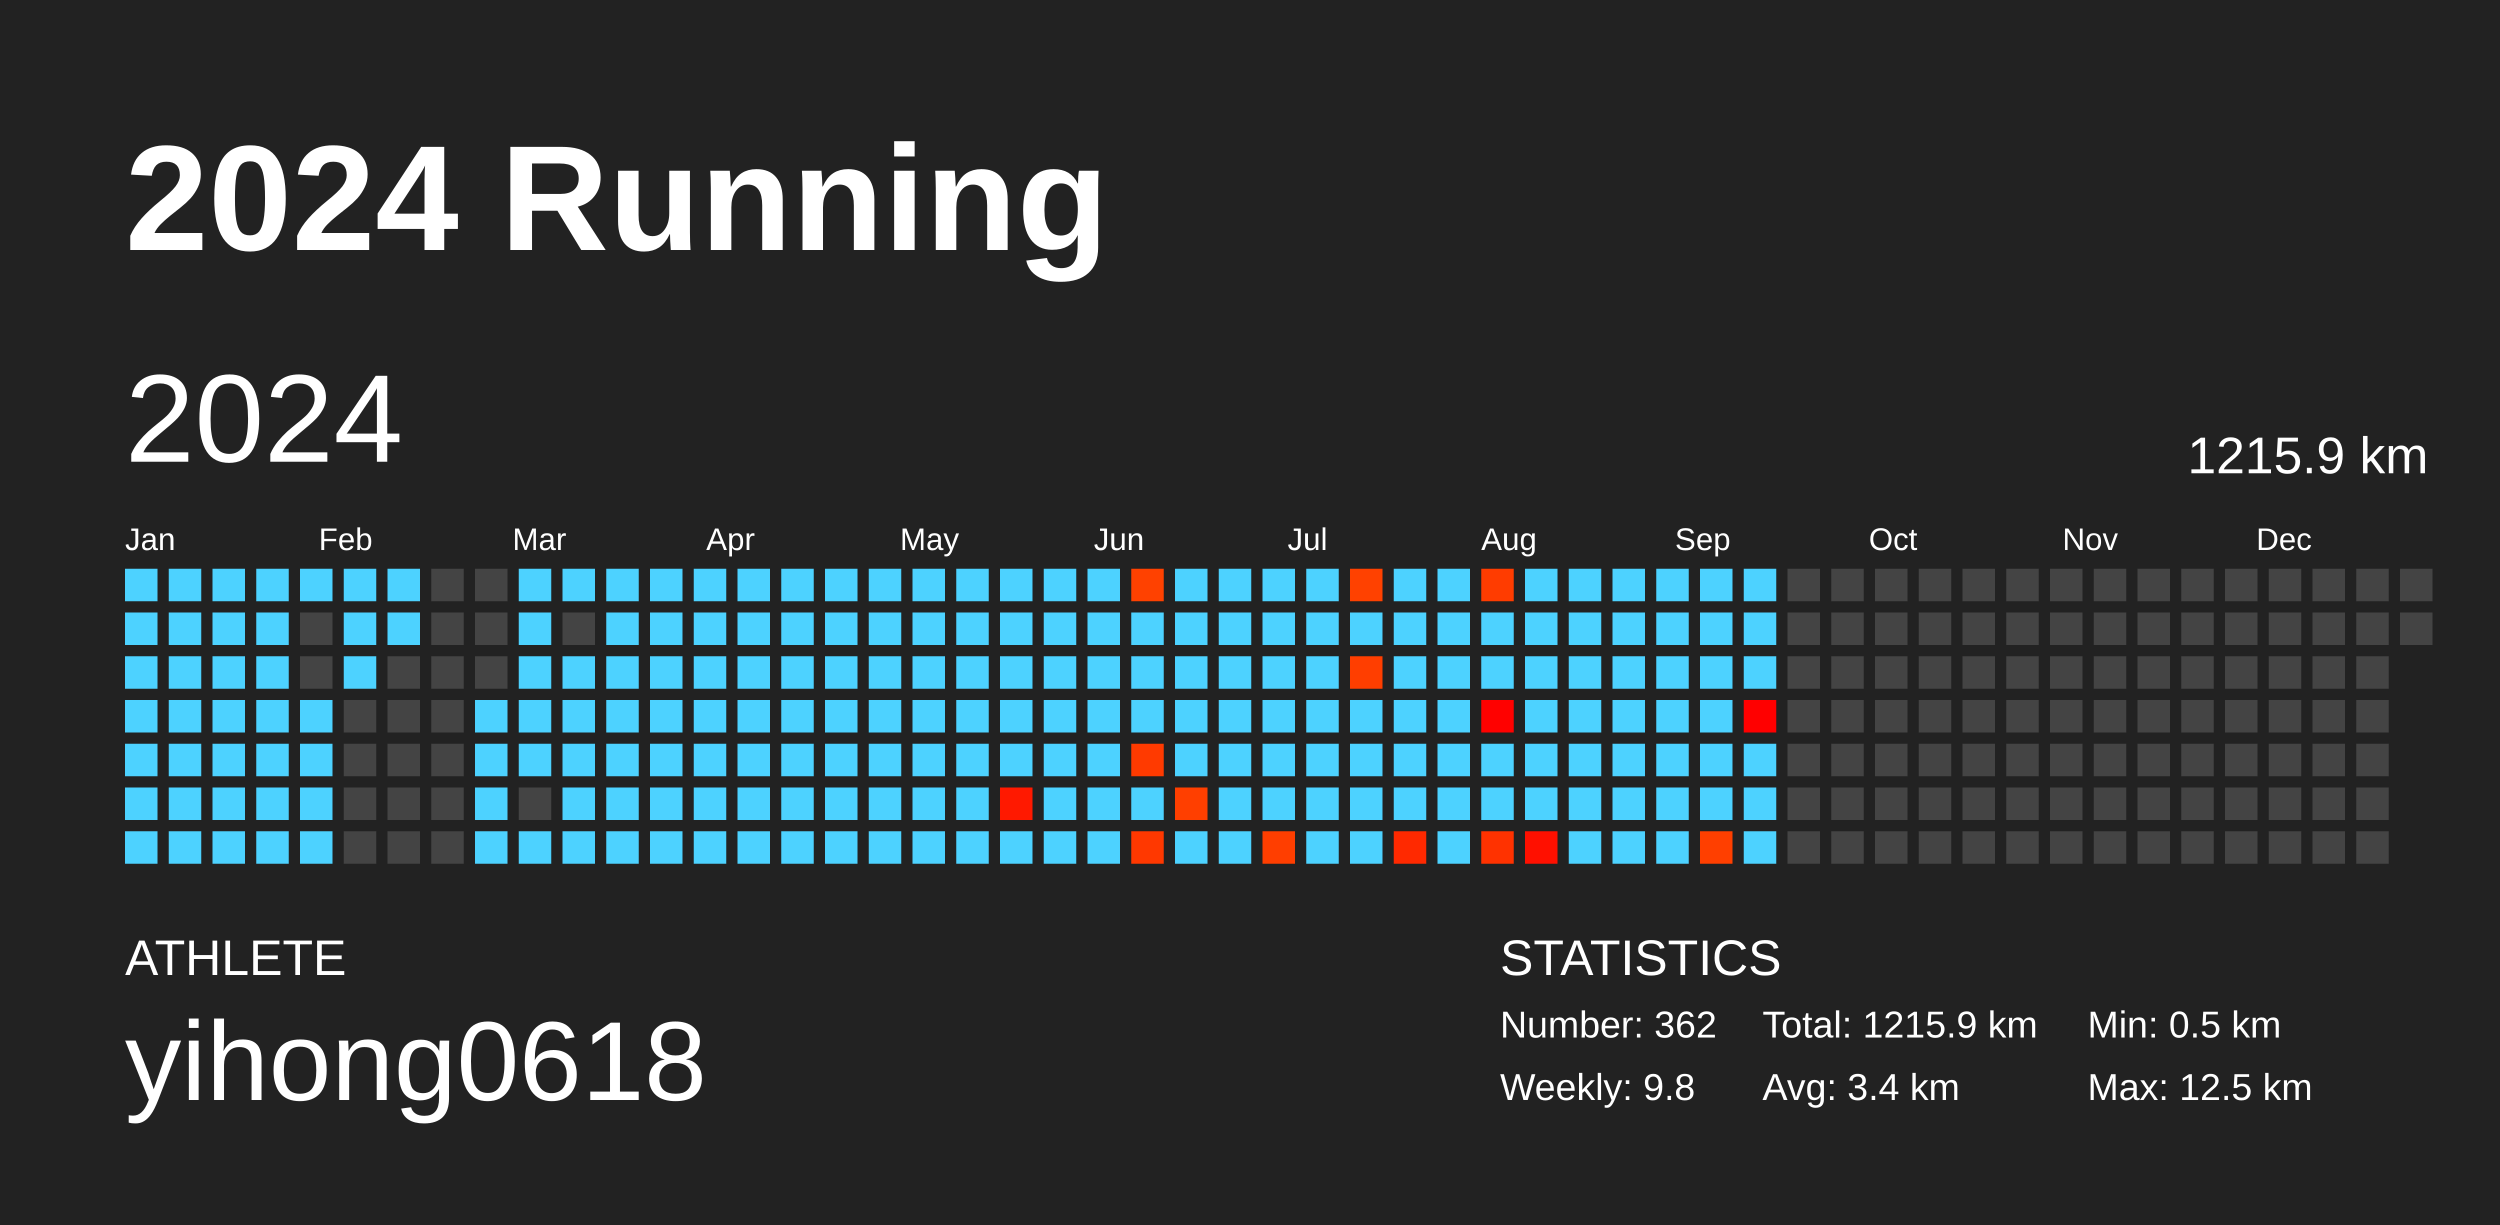
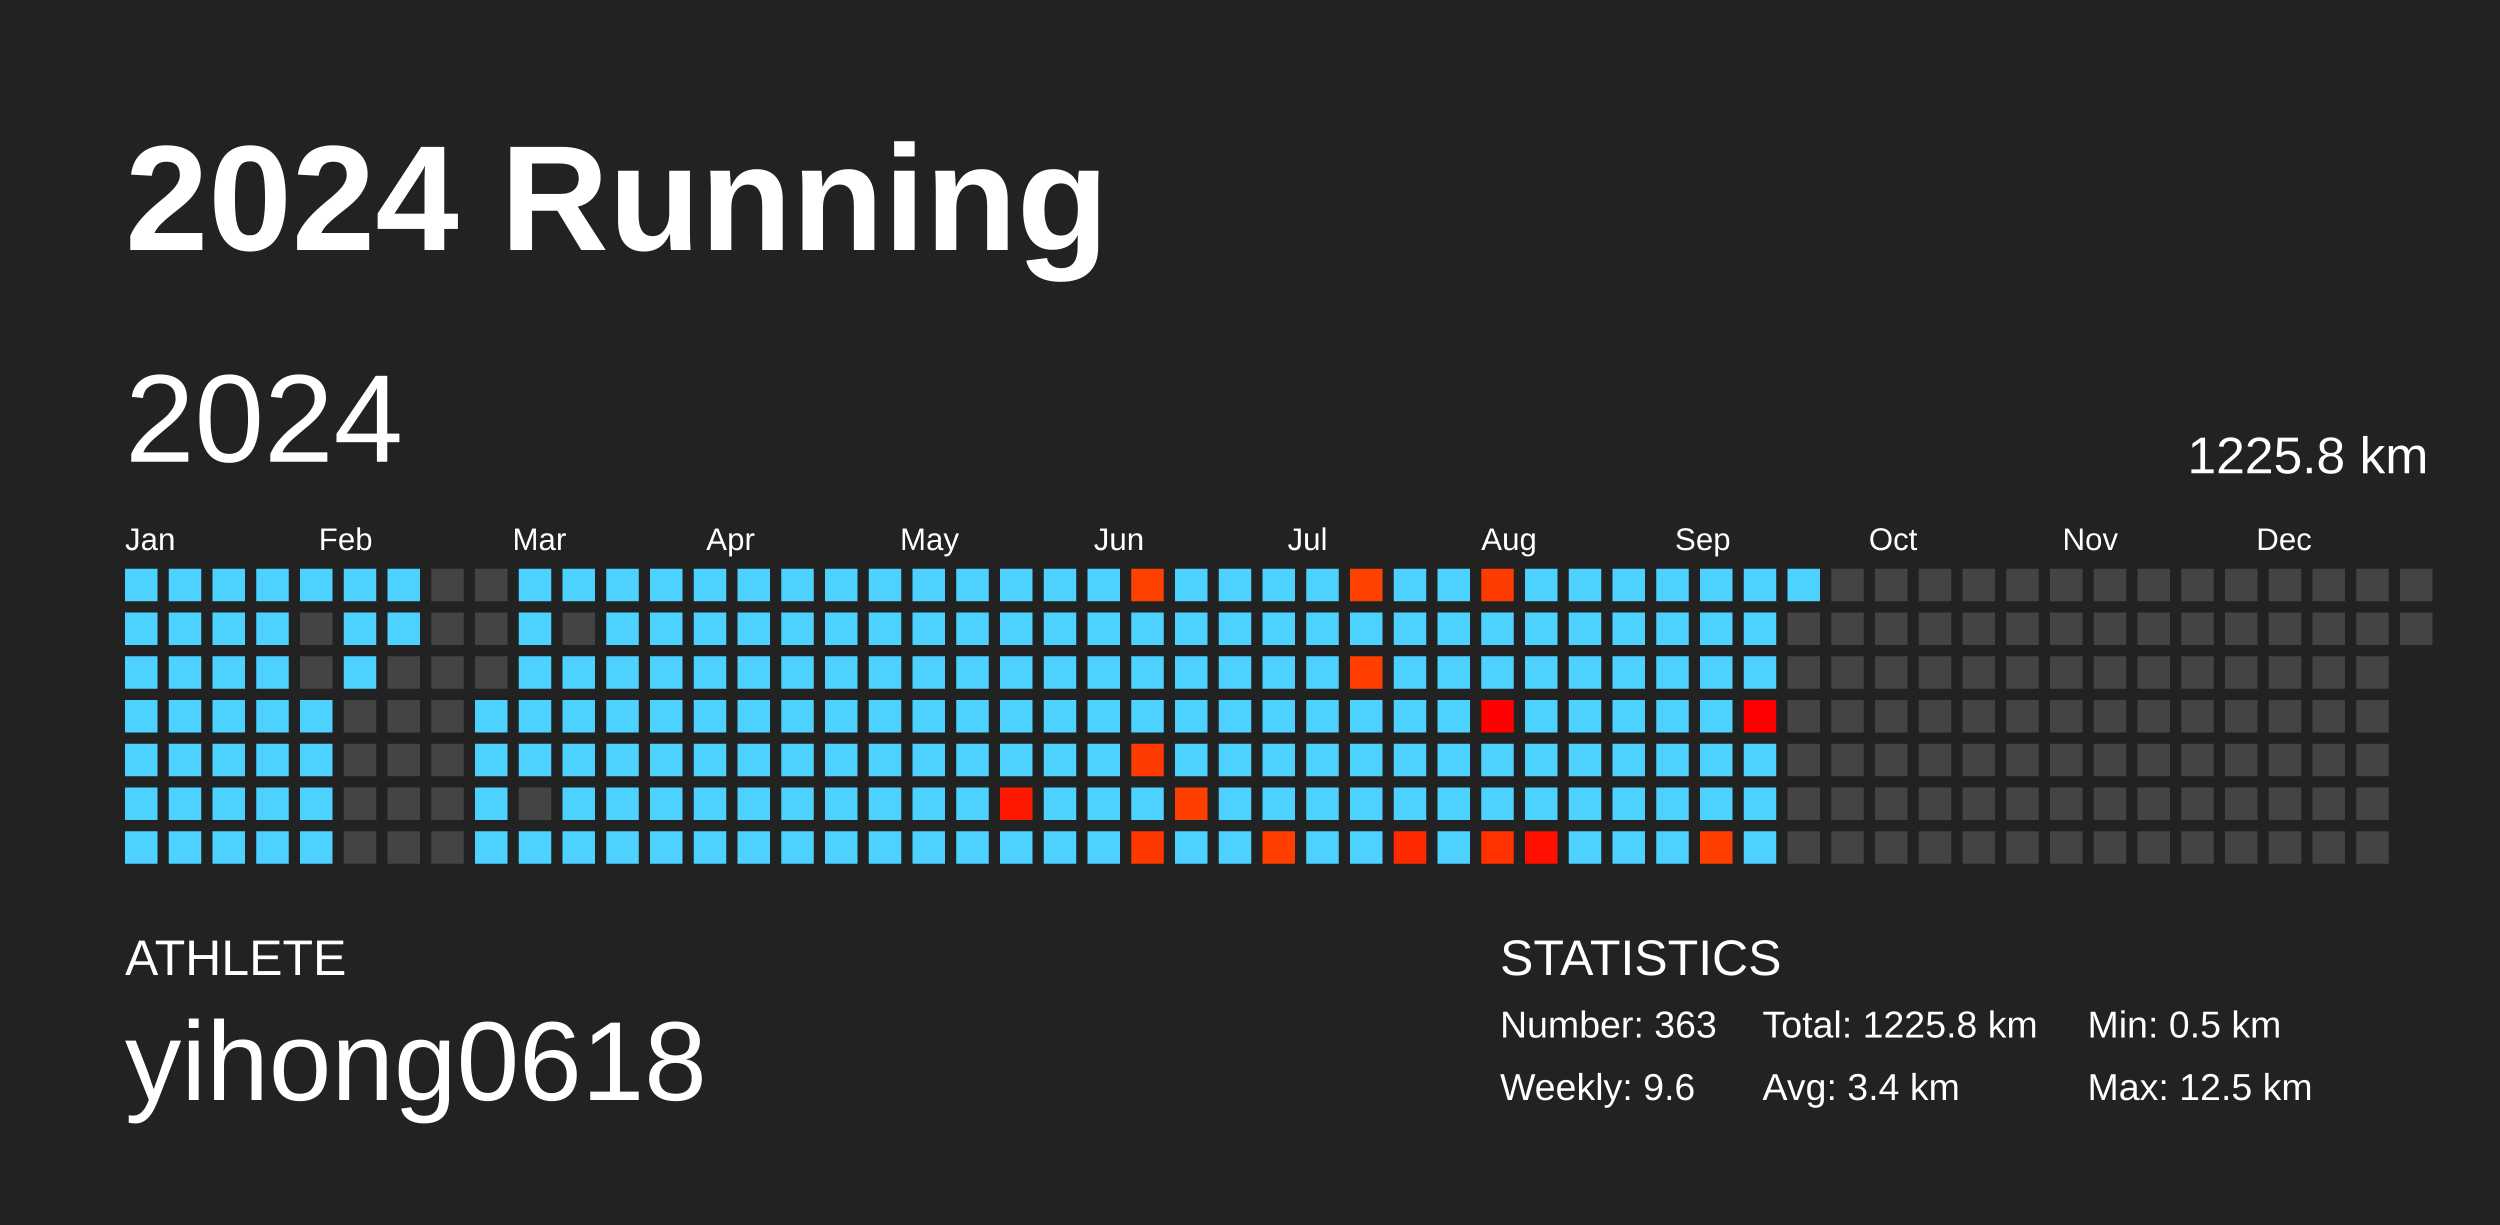
<svg xmlns="http://www.w3.org/2000/svg" baseProfile="full" height="98mm" version="1.1" viewBox="0,0,200,98" width="200mm">
  <defs />
  <rect fill="#222222" height="98" width="200" x="0" y="0" />
  <text fill="#FFFFFF" style="font-size:12px; font-family:Arial; font-weight:bold;" x="10" y="20">2024 Running</text>
  <text fill="#FFFFFF" style="font-size:4px; font-family:Arial" x="10" y="78">ATHLETE</text>
  <text fill="#FFFFFF" style="font-size:9px; font-family:Arial" x="10" y="88">yihong0618</text>
  <text fill="#FFFFFF" style="font-size:4px; font-family:Arial" x="120" y="78">STATISTICS</text>
-   <text fill="#FFFFFF" style="font-size:3px; font-family:Arial" x="120" y="83">Number: 362</text>
-   <text fill="#FFFFFF" style="font-size:3px; font-family:Arial" x="120" y="88">Weekly: 9.8</text>
-   <text fill="#FFFFFF" style="font-size:3px; font-family:Arial" x="141" y="83">Total: 1215.9 km</text>
+   <text fill="#FFFFFF" style="font-size:3px; font-family:Arial" x="120" y="83">Number: 363</text>
+   <text fill="#FFFFFF" style="font-size:3px; font-family:Arial" x="120" y="88">Weekly: 9.6</text>
+   <text fill="#FFFFFF" style="font-size:3px; font-family:Arial" x="141" y="83">Total: 1225.8 km</text>
  <text fill="#FFFFFF" style="font-size:3px; font-family:Arial" x="141" y="88">Avg: 3.4 km</text>
  <text fill="#FFFFFF" style="font-size:3px; font-family:Arial" x="167" y="83">Min: 0.5 km</text>
  <text fill="#FFFFFF" style="font-size:3px; font-family:Arial" x="167" y="88">Max: 12.5 km</text>
  <text dominant-baseline="hanging" fill="#FFFFFF" style="font-size:10.0px; font-family:Arial;" x="10" y="30">2024</text>
-   <text dominant-baseline="hanging" fill="#FFFFFF" style="font-size:4.125px; font-family:Arial;" x="175" y="35">1215.9 km</text>
+   <text dominant-baseline="hanging" fill="#FFFFFF" style="font-size:4.125px; font-family:Arial;" x="175" y="35">1225.8 km</text>
  <text fill="#FFFFFF" style="font-size:2.5px; font-family:Arial" x="10.0" y="44">Jan</text>
  <text fill="#FFFFFF" style="font-size:2.5px; font-family:Arial" x="25.5" y="44">Feb</text>
  <text fill="#FFFFFF" style="font-size:2.5px; font-family:Arial" x="41.0" y="44">Mar</text>
  <text fill="#FFFFFF" style="font-size:2.5px; font-family:Arial" x="56.5" y="44">Apr</text>
  <text fill="#FFFFFF" style="font-size:2.5px; font-family:Arial" x="72.0" y="44">May</text>
  <text fill="#FFFFFF" style="font-size:2.5px; font-family:Arial" x="87.5" y="44">Jun</text>
  <text fill="#FFFFFF" style="font-size:2.5px; font-family:Arial" x="103.0" y="44">Jul</text>
  <text fill="#FFFFFF" style="font-size:2.5px; font-family:Arial" x="118.5" y="44">Aug</text>
  <text fill="#FFFFFF" style="font-size:2.5px; font-family:Arial" x="134.0" y="44">Sep</text>
  <text fill="#FFFFFF" style="font-size:2.5px; font-family:Arial" x="149.5" y="44">Oct</text>
  <text fill="#FFFFFF" style="font-size:2.5px; font-family:Arial" x="165.0" y="44">Nov</text>
  <text fill="#FFFFFF" style="font-size:2.5px; font-family:Arial" x="180.5" y="44">Dec</text>
  <rect fill="#4dd2ff" height="2.6" width="2.6" x="10.0" y="45.5" />
  <rect fill="#4dd2ff" height="2.6" width="2.6" x="10.0" y="49.0" />
  <rect fill="#4dd2ff" height="2.6" width="2.6" x="10.0" y="52.5" />
  <rect fill="#4dd2ff" height="2.6" width="2.6" x="10.0" y="56.0" />
  <rect fill="#4dd2ff" height="2.6" width="2.6" x="10.0" y="59.5" />
  <rect fill="#4dd2ff" height="2.6" width="2.6" x="10.0" y="63.0" />
  <rect fill="#4dd2ff" height="2.6" width="2.6" x="10.0" y="66.5" />
  <rect fill="#4dd2ff" height="2.6" width="2.6" x="13.5" y="45.5" />
  <rect fill="#4dd2ff" height="2.6" width="2.6" x="13.5" y="49.0" />
  <rect fill="#4dd2ff" height="2.6" width="2.6" x="13.5" y="52.5" />
  <rect fill="#4dd2ff" height="2.6" width="2.6" x="13.5" y="56.0" />
  <rect fill="#4dd2ff" height="2.6" width="2.6" x="13.5" y="59.5" />
  <rect fill="#4dd2ff" height="2.6" width="2.6" x="13.5" y="63.0" />
  <rect fill="#4dd2ff" height="2.6" width="2.6" x="13.5" y="66.5" />
  <rect fill="#4dd2ff" height="2.6" width="2.6" x="17.0" y="45.5" />
  <rect fill="#4dd2ff" height="2.6" width="2.6" x="17.0" y="49.0" />
  <rect fill="#4dd2ff" height="2.6" width="2.6" x="17.0" y="52.5" />
  <rect fill="#4dd2ff" height="2.6" width="2.6" x="17.0" y="56.0" />
  <rect fill="#4dd2ff" height="2.6" width="2.6" x="17.0" y="59.5" />
  <rect fill="#4dd2ff" height="2.6" width="2.6" x="17.0" y="63.0" />
  <rect fill="#4dd2ff" height="2.6" width="2.6" x="17.0" y="66.5" />
  <rect fill="#4dd2ff" height="2.6" width="2.6" x="20.5" y="45.5" />
  <rect fill="#4dd2ff" height="2.6" width="2.6" x="20.5" y="49.0" />
  <rect fill="#4dd2ff" height="2.6" width="2.6" x="20.5" y="52.5" />
  <rect fill="#4dd2ff" height="2.6" width="2.6" x="20.5" y="56.0" />
  <rect fill="#4dd2ff" height="2.6" width="2.6" x="20.5" y="59.5" />
  <rect fill="#4dd2ff" height="2.6" width="2.6" x="20.5" y="63.0" />
  <rect fill="#4dd2ff" height="2.6" width="2.6" x="20.5" y="66.5" />
  <rect fill="#4dd2ff" height="2.6" width="2.6" x="24.0" y="45.5" />
  <rect fill="#444444" height="2.6" width="2.6" x="24.0" y="49.0" />
  <rect fill="#444444" height="2.6" width="2.6" x="24.0" y="52.5" />
  <rect fill="#4dd2ff" height="2.6" width="2.6" x="24.0" y="56.0" />
  <rect fill="#4dd2ff" height="2.6" width="2.6" x="24.0" y="59.5" />
  <rect fill="#4dd2ff" height="2.6" width="2.6" x="24.0" y="63.0" />
  <rect fill="#4dd2ff" height="2.6" width="2.6" x="24.0" y="66.5" />
  <rect fill="#4dd2ff" height="2.6" width="2.6" x="27.5" y="45.5" />
  <rect fill="#4dd2ff" height="2.6" width="2.6" x="27.5" y="49.0" />
  <rect fill="#4dd2ff" height="2.6" width="2.6" x="27.5" y="52.5" />
  <rect fill="#444444" height="2.6" width="2.6" x="27.5" y="56.0" />
  <rect fill="#444444" height="2.6" width="2.6" x="27.5" y="59.5" />
  <rect fill="#444444" height="2.6" width="2.6" x="27.5" y="63.0" />
  <rect fill="#444444" height="2.6" width="2.6" x="27.5" y="66.5" />
  <rect fill="#4dd2ff" height="2.6" width="2.6" x="31.0" y="45.5" />
  <rect fill="#4dd2ff" height="2.6" width="2.6" x="31.0" y="49.0" />
  <rect fill="#444444" height="2.6" width="2.6" x="31.0" y="52.5" />
  <rect fill="#444444" height="2.6" width="2.6" x="31.0" y="56.0" />
  <rect fill="#444444" height="2.6" width="2.6" x="31.0" y="59.5" />
  <rect fill="#444444" height="2.6" width="2.6" x="31.0" y="63.0" />
  <rect fill="#444444" height="2.6" width="2.6" x="31.0" y="66.5" />
  <rect fill="#444444" height="2.6" width="2.6" x="34.5" y="45.5" />
  <rect fill="#444444" height="2.6" width="2.6" x="34.5" y="49.0" />
  <rect fill="#444444" height="2.6" width="2.6" x="34.5" y="52.5" />
  <rect fill="#444444" height="2.6" width="2.6" x="34.5" y="56.0" />
  <rect fill="#444444" height="2.6" width="2.6" x="34.5" y="59.5" />
  <rect fill="#444444" height="2.6" width="2.6" x="34.5" y="63.0" />
  <rect fill="#444444" height="2.6" width="2.6" x="34.5" y="66.5" />
  <rect fill="#444444" height="2.6" width="2.6" x="38.0" y="45.5" />
  <rect fill="#444444" height="2.6" width="2.6" x="38.0" y="49.0" />
  <rect fill="#444444" height="2.6" width="2.6" x="38.0" y="52.5" />
  <rect fill="#4dd2ff" height="2.6" width="2.6" x="38.0" y="56.0" />
  <rect fill="#4dd2ff" height="2.6" width="2.6" x="38.0" y="59.5" />
  <rect fill="#4dd2ff" height="2.6" width="2.6" x="38.0" y="63.0" />
  <rect fill="#4dd2ff" height="2.6" width="2.6" x="38.0" y="66.5" />
  <rect fill="#4dd2ff" height="2.6" width="2.6" x="41.5" y="45.5" />
  <rect fill="#4dd2ff" height="2.6" width="2.6" x="41.5" y="49.0" />
  <rect fill="#4dd2ff" height="2.6" width="2.6" x="41.5" y="52.5" />
  <rect fill="#4dd2ff" height="2.6" width="2.6" x="41.5" y="56.0" />
  <rect fill="#4dd2ff" height="2.6" width="2.6" x="41.5" y="59.5" />
  <rect fill="#444444" height="2.6" width="2.6" x="41.5" y="63.0" />
  <rect fill="#4dd2ff" height="2.6" width="2.6" x="41.5" y="66.5" />
  <rect fill="#4dd2ff" height="2.6" width="2.6" x="45.0" y="45.5" />
  <rect fill="#444444" height="2.6" width="2.6" x="45.0" y="49.0" />
  <rect fill="#4dd2ff" height="2.6" width="2.6" x="45.0" y="52.5" />
  <rect fill="#4dd2ff" height="2.6" width="2.6" x="45.0" y="56.0" />
  <rect fill="#4dd2ff" height="2.6" width="2.6" x="45.0" y="59.5" />
  <rect fill="#4dd2ff" height="2.6" width="2.6" x="45.0" y="63.0" />
  <rect fill="#4dd2ff" height="2.6" width="2.6" x="45.0" y="66.5" />
  <rect fill="#4dd2ff" height="2.6" width="2.6" x="48.5" y="45.5" />
  <rect fill="#4dd2ff" height="2.6" width="2.6" x="48.5" y="49.0" />
  <rect fill="#4dd2ff" height="2.6" width="2.6" x="48.5" y="52.5" />
  <rect fill="#4dd2ff" height="2.6" width="2.6" x="48.5" y="56.0" />
  <rect fill="#4dd2ff" height="2.6" width="2.6" x="48.5" y="59.5" />
  <rect fill="#4dd2ff" height="2.6" width="2.6" x="48.5" y="63.0" />
  <rect fill="#4dd2ff" height="2.6" width="2.6" x="48.5" y="66.5" />
  <rect fill="#4dd2ff" height="2.6" width="2.6" x="52.0" y="45.5" />
  <rect fill="#4dd2ff" height="2.6" width="2.6" x="52.0" y="49.0" />
  <rect fill="#4dd2ff" height="2.6" width="2.6" x="52.0" y="52.5" />
  <rect fill="#4dd2ff" height="2.6" width="2.6" x="52.0" y="56.0" />
  <rect fill="#4dd2ff" height="2.6" width="2.6" x="52.0" y="59.5" />
  <rect fill="#4dd2ff" height="2.6" width="2.6" x="52.0" y="63.0" />
  <rect fill="#4dd2ff" height="2.6" width="2.6" x="52.0" y="66.5" />
  <rect fill="#4dd2ff" height="2.6" width="2.6" x="55.5" y="45.5" />
  <rect fill="#4dd2ff" height="2.6" width="2.6" x="55.5" y="49.0" />
  <rect fill="#4dd2ff" height="2.6" width="2.6" x="55.5" y="52.5" />
  <rect fill="#4dd2ff" height="2.6" width="2.6" x="55.5" y="56.0" />
  <rect fill="#4dd2ff" height="2.6" width="2.6" x="55.5" y="59.5" />
  <rect fill="#4dd2ff" height="2.6" width="2.6" x="55.5" y="63.0" />
  <rect fill="#4dd2ff" height="2.6" width="2.6" x="55.5" y="66.5" />
  <rect fill="#4dd2ff" height="2.6" width="2.6" x="59.0" y="45.5" />
  <rect fill="#4dd2ff" height="2.6" width="2.6" x="59.0" y="49.0" />
  <rect fill="#4dd2ff" height="2.6" width="2.6" x="59.0" y="52.5" />
  <rect fill="#4dd2ff" height="2.6" width="2.6" x="59.0" y="56.0" />
  <rect fill="#4dd2ff" height="2.6" width="2.6" x="59.0" y="59.5" />
  <rect fill="#4dd2ff" height="2.6" width="2.6" x="59.0" y="63.0" />
  <rect fill="#4dd2ff" height="2.6" width="2.6" x="59.0" y="66.5" />
  <rect fill="#4dd2ff" height="2.6" width="2.6" x="62.5" y="45.5" />
  <rect fill="#4dd2ff" height="2.6" width="2.6" x="62.5" y="49.0" />
  <rect fill="#4dd2ff" height="2.6" width="2.6" x="62.5" y="52.5" />
  <rect fill="#4dd2ff" height="2.6" width="2.6" x="62.5" y="56.0" />
  <rect fill="#4dd2ff" height="2.6" width="2.6" x="62.5" y="59.5" />
  <rect fill="#4dd2ff" height="2.6" width="2.6" x="62.5" y="63.0" />
  <rect fill="#4dd2ff" height="2.6" width="2.6" x="62.5" y="66.5" />
  <rect fill="#4dd2ff" height="2.6" width="2.6" x="66.0" y="45.5" />
  <rect fill="#4dd2ff" height="2.6" width="2.6" x="66.0" y="49.0" />
  <rect fill="#4dd2ff" height="2.6" width="2.6" x="66.0" y="52.5" />
  <rect fill="#4dd2ff" height="2.6" width="2.6" x="66.0" y="56.0" />
  <rect fill="#4dd2ff" height="2.6" width="2.6" x="66.0" y="59.5" />
  <rect fill="#4dd2ff" height="2.6" width="2.6" x="66.0" y="63.0" />
  <rect fill="#4dd2ff" height="2.6" width="2.6" x="66.0" y="66.5" />
  <rect fill="#4dd2ff" height="2.6" width="2.6" x="69.5" y="45.5" />
  <rect fill="#4dd2ff" height="2.6" width="2.6" x="69.5" y="49.0" />
  <rect fill="#4dd2ff" height="2.6" width="2.6" x="69.5" y="52.5" />
  <rect fill="#4dd2ff" height="2.6" width="2.6" x="69.5" y="56.0" />
  <rect fill="#4dd2ff" height="2.6" width="2.6" x="69.5" y="59.5" />
  <rect fill="#4dd2ff" height="2.6" width="2.6" x="69.5" y="63.0" />
  <rect fill="#4dd2ff" height="2.6" width="2.6" x="69.5" y="66.5" />
  <rect fill="#4dd2ff" height="2.6" width="2.6" x="73.0" y="45.5" />
  <rect fill="#4dd2ff" height="2.6" width="2.6" x="73.0" y="49.0" />
  <rect fill="#4dd2ff" height="2.6" width="2.6" x="73.0" y="52.5" />
  <rect fill="#4dd2ff" height="2.6" width="2.6" x="73.0" y="56.0" />
  <rect fill="#4dd2ff" height="2.6" width="2.6" x="73.0" y="59.5" />
  <rect fill="#4dd2ff" height="2.6" width="2.6" x="73.0" y="63.0" />
  <rect fill="#4dd2ff" height="2.6" width="2.6" x="73.0" y="66.5" />
  <rect fill="#4dd2ff" height="2.6" width="2.6" x="76.5" y="45.5" />
  <rect fill="#4dd2ff" height="2.6" width="2.6" x="76.5" y="49.0" />
  <rect fill="#4dd2ff" height="2.6" width="2.6" x="76.5" y="52.5" />
  <rect fill="#4dd2ff" height="2.6" width="2.6" x="76.5" y="56.0" />
  <rect fill="#4dd2ff" height="2.6" width="2.6" x="76.5" y="59.5" />
  <rect fill="#4dd2ff" height="2.6" width="2.6" x="76.5" y="63.0" />
  <rect fill="#4dd2ff" height="2.6" width="2.6" x="76.5" y="66.5" />
  <rect fill="#4dd2ff" height="2.6" width="2.6" x="80.0" y="45.5" />
  <rect fill="#4dd2ff" height="2.6" width="2.6" x="80.0" y="49.0" />
  <rect fill="#4dd2ff" height="2.6" width="2.6" x="80.0" y="52.5" />
  <rect fill="#4dd2ff" height="2.6" width="2.6" x="80.0" y="56.0" />
  <rect fill="#4dd2ff" height="2.6" width="2.6" x="80.0" y="59.5" />
  <rect fill="#ff1900" height="2.6" width="2.6" x="80.0" y="63.0" />
  <rect fill="#4dd2ff" height="2.6" width="2.6" x="80.0" y="66.5" />
  <rect fill="#4dd2ff" height="2.6" width="2.6" x="83.5" y="45.5" />
  <rect fill="#4dd2ff" height="2.6" width="2.6" x="83.5" y="49.0" />
  <rect fill="#4dd2ff" height="2.6" width="2.6" x="83.5" y="52.5" />
  <rect fill="#4dd2ff" height="2.6" width="2.6" x="83.5" y="56.0" />
  <rect fill="#4dd2ff" height="2.6" width="2.6" x="83.5" y="59.5" />
  <rect fill="#4dd2ff" height="2.6" width="2.6" x="83.5" y="63.0" />
  <rect fill="#4dd2ff" height="2.6" width="2.6" x="83.5" y="66.5" />
  <rect fill="#4dd2ff" height="2.6" width="2.6" x="87.0" y="45.5" />
  <rect fill="#4dd2ff" height="2.6" width="2.6" x="87.0" y="49.0" />
  <rect fill="#4dd2ff" height="2.6" width="2.6" x="87.0" y="52.5" />
  <rect fill="#4dd2ff" height="2.6" width="2.6" x="87.0" y="56.0" />
  <rect fill="#4dd2ff" height="2.6" width="2.6" x="87.0" y="59.5" />
  <rect fill="#4dd2ff" height="2.6" width="2.6" x="87.0" y="63.0" />
  <rect fill="#4dd2ff" height="2.6" width="2.6" x="87.0" y="66.5" />
  <rect fill="#ff4100" height="2.6" width="2.6" x="90.5" y="45.5" />
  <rect fill="#4dd2ff" height="2.6" width="2.6" x="90.5" y="49.0" />
  <rect fill="#4dd2ff" height="2.6" width="2.6" x="90.5" y="52.5" />
  <rect fill="#4dd2ff" height="2.6" width="2.6" x="90.5" y="56.0" />
  <rect fill="#ff3a00" height="2.6" width="2.6" x="90.5" y="59.5" />
  <rect fill="#4dd2ff" height="2.6" width="2.6" x="90.5" y="63.0" />
  <rect fill="#ff3800" height="2.6" width="2.6" x="90.5" y="66.5" />
  <rect fill="#4dd2ff" height="2.6" width="2.6" x="94.0" y="45.5" />
  <rect fill="#4dd2ff" height="2.6" width="2.6" x="94.0" y="49.0" />
  <rect fill="#4dd2ff" height="2.6" width="2.6" x="94.0" y="52.5" />
  <rect fill="#4dd2ff" height="2.6" width="2.6" x="94.0" y="56.0" />
  <rect fill="#4dd2ff" height="2.6" width="2.6" x="94.0" y="59.5" />
  <rect fill="#ff3f00" height="2.6" width="2.6" x="94.0" y="63.0" />
  <rect fill="#4dd2ff" height="2.6" width="2.6" x="94.0" y="66.5" />
  <rect fill="#4dd2ff" height="2.6" width="2.6" x="97.5" y="45.5" />
  <rect fill="#4dd2ff" height="2.6" width="2.6" x="97.5" y="49.0" />
  <rect fill="#4dd2ff" height="2.6" width="2.6" x="97.5" y="52.5" />
  <rect fill="#4dd2ff" height="2.6" width="2.6" x="97.5" y="56.0" />
  <rect fill="#4dd2ff" height="2.6" width="2.6" x="97.5" y="59.5" />
  <rect fill="#4dd2ff" height="2.6" width="2.6" x="97.5" y="63.0" />
  <rect fill="#4dd2ff" height="2.6" width="2.6" x="97.5" y="66.5" />
  <rect fill="#4dd2ff" height="2.6" width="2.6" x="101.0" y="45.5" />
  <rect fill="#4dd2ff" height="2.6" width="2.6" x="101.0" y="49.0" />
  <rect fill="#4dd2ff" height="2.6" width="2.6" x="101.0" y="52.5" />
  <rect fill="#4dd2ff" height="2.6" width="2.6" x="101.0" y="56.0" />
  <rect fill="#4dd2ff" height="2.6" width="2.6" x="101.0" y="59.5" />
  <rect fill="#4dd2ff" height="2.6" width="2.6" x="101.0" y="63.0" />
  <rect fill="#ff3e00" height="2.6" width="2.6" x="101.0" y="66.5" />
  <rect fill="#4dd2ff" height="2.6" width="2.6" x="104.5" y="45.5" />
  <rect fill="#4dd2ff" height="2.6" width="2.6" x="104.5" y="49.0" />
  <rect fill="#4dd2ff" height="2.6" width="2.6" x="104.5" y="52.5" />
  <rect fill="#4dd2ff" height="2.6" width="2.6" x="104.5" y="56.0" />
  <rect fill="#4dd2ff" height="2.6" width="2.6" x="104.5" y="59.5" />
  <rect fill="#4dd2ff" height="2.6" width="2.6" x="104.5" y="63.0" />
  <rect fill="#4dd2ff" height="2.6" width="2.6" x="104.5" y="66.5" />
  <rect fill="#ff4100" height="2.6" width="2.6" x="108.0" y="45.5" />
  <rect fill="#4dd2ff" height="2.6" width="2.6" x="108.0" y="49.0" />
  <rect fill="#ff3e00" height="2.6" width="2.6" x="108.0" y="52.5" />
  <rect fill="#4dd2ff" height="2.6" width="2.6" x="108.0" y="56.0" />
  <rect fill="#4dd2ff" height="2.6" width="2.6" x="108.0" y="59.5" />
  <rect fill="#4dd2ff" height="2.6" width="2.6" x="108.0" y="63.0" />
  <rect fill="#4dd2ff" height="2.6" width="2.6" x="108.0" y="66.5" />
  <rect fill="#4dd2ff" height="2.6" width="2.6" x="111.5" y="45.5" />
  <rect fill="#4dd2ff" height="2.6" width="2.6" x="111.5" y="49.0" />
  <rect fill="#4dd2ff" height="2.6" width="2.6" x="111.5" y="52.5" />
  <rect fill="#4dd2ff" height="2.6" width="2.6" x="111.5" y="56.0" />
  <rect fill="#4dd2ff" height="2.6" width="2.6" x="111.5" y="59.5" />
  <rect fill="#4dd2ff" height="2.6" width="2.6" x="111.5" y="63.0" />
  <rect fill="#ff2900" height="2.6" width="2.6" x="111.5" y="66.5" />
  <rect fill="#4dd2ff" height="2.6" width="2.6" x="115.0" y="45.5" />
  <rect fill="#4dd2ff" height="2.6" width="2.6" x="115.0" y="49.0" />
  <rect fill="#4dd2ff" height="2.6" width="2.6" x="115.0" y="52.5" />
  <rect fill="#4dd2ff" height="2.6" width="2.6" x="115.0" y="56.0" />
  <rect fill="#4dd2ff" height="2.6" width="2.6" x="115.0" y="59.5" />
  <rect fill="#4dd2ff" height="2.6" width="2.6" x="115.0" y="63.0" />
  <rect fill="#4dd2ff" height="2.6" width="2.6" x="115.0" y="66.5" />
  <rect fill="#ff3c00" height="2.6" width="2.6" x="118.5" y="45.5" />
  <rect fill="#4dd2ff" height="2.6" width="2.6" x="118.5" y="49.0" />
  <rect fill="#4dd2ff" height="2.6" width="2.6" x="118.5" y="52.5" />
  <rect fill="#ff0100" height="2.6" width="2.6" x="118.5" y="56.0" />
  <rect fill="#4dd2ff" height="2.6" width="2.6" x="118.5" y="59.5" />
  <rect fill="#4dd2ff" height="2.6" width="2.6" x="118.5" y="63.0" />
  <rect fill="#ff3200" height="2.6" width="2.6" x="118.5" y="66.5" />
  <rect fill="#4dd2ff" height="2.6" width="2.6" x="122.0" y="45.5" />
  <rect fill="#4dd2ff" height="2.6" width="2.6" x="122.0" y="49.0" />
  <rect fill="#4dd2ff" height="2.6" width="2.6" x="122.0" y="52.5" />
  <rect fill="#4dd2ff" height="2.6" width="2.6" x="122.0" y="56.0" />
  <rect fill="#4dd2ff" height="2.6" width="2.6" x="122.0" y="59.5" />
  <rect fill="#4dd2ff" height="2.6" width="2.6" x="122.0" y="63.0" />
  <rect fill="#ff1000" height="2.6" width="2.6" x="122.0" y="66.5" />
  <rect fill="#4dd2ff" height="2.6" width="2.6" x="125.5" y="45.5" />
  <rect fill="#4dd2ff" height="2.6" width="2.6" x="125.5" y="49.0" />
  <rect fill="#4dd2ff" height="2.6" width="2.6" x="125.5" y="52.5" />
  <rect fill="#4dd2ff" height="2.6" width="2.6" x="125.5" y="56.0" />
  <rect fill="#4dd2ff" height="2.6" width="2.6" x="125.5" y="59.5" />
  <rect fill="#4dd2ff" height="2.6" width="2.6" x="125.5" y="63.0" />
  <rect fill="#4dd2ff" height="2.6" width="2.6" x="125.5" y="66.5" />
  <rect fill="#4dd2ff" height="2.6" width="2.6" x="129.0" y="45.5" />
  <rect fill="#4dd2ff" height="2.6" width="2.6" x="129.0" y="49.0" />
  <rect fill="#4dd2ff" height="2.6" width="2.6" x="129.0" y="52.5" />
  <rect fill="#4dd2ff" height="2.6" width="2.6" x="129.0" y="56.0" />
  <rect fill="#4dd2ff" height="2.6" width="2.6" x="129.0" y="59.5" />
  <rect fill="#4dd2ff" height="2.6" width="2.6" x="129.0" y="63.0" />
  <rect fill="#4dd2ff" height="2.6" width="2.6" x="129.0" y="66.5" />
  <rect fill="#4dd2ff" height="2.6" width="2.6" x="132.5" y="45.5" />
  <rect fill="#4dd2ff" height="2.6" width="2.6" x="132.5" y="49.0" />
  <rect fill="#4dd2ff" height="2.6" width="2.6" x="132.5" y="52.5" />
  <rect fill="#4dd2ff" height="2.6" width="2.6" x="132.5" y="56.0" />
  <rect fill="#4dd2ff" height="2.6" width="2.6" x="132.5" y="59.5" />
  <rect fill="#4dd2ff" height="2.6" width="2.6" x="132.5" y="63.0" />
  <rect fill="#4dd2ff" height="2.6" width="2.6" x="132.5" y="66.5" />
  <rect fill="#4dd2ff" height="2.6" width="2.6" x="136.0" y="45.5" />
  <rect fill="#4dd2ff" height="2.6" width="2.6" x="136.0" y="49.0" />
  <rect fill="#4dd2ff" height="2.6" width="2.6" x="136.0" y="52.5" />
  <rect fill="#4dd2ff" height="2.6" width="2.6" x="136.0" y="56.0" />
  <rect fill="#4dd2ff" height="2.6" width="2.6" x="136.0" y="59.5" />
  <rect fill="#4dd2ff" height="2.6" width="2.6" x="136.0" y="63.0" />
  <rect fill="#ff3f00" height="2.6" width="2.6" x="136.0" y="66.5" />
  <rect fill="#4dd2ff" height="2.6" width="2.6" x="139.5" y="45.5" />
  <rect fill="#4dd2ff" height="2.6" width="2.6" x="139.5" y="49.0" />
  <rect fill="#4dd2ff" height="2.6" width="2.6" x="139.5" y="52.5" />
  <rect fill="#ff0000" height="2.6" width="2.6" x="139.5" y="56.0" />
  <rect fill="#4dd2ff" height="2.6" width="2.6" x="139.5" y="59.5" />
  <rect fill="#4dd2ff" height="2.6" width="2.6" x="139.5" y="63.0" />
  <rect fill="#4dd2ff" height="2.6" width="2.6" x="139.5" y="66.5" />
-   <rect fill="#444444" height="2.6" width="2.6" x="143.0" y="45.5" />
+   <rect fill="#4dd2ff" height="2.6" width="2.6" x="143.0" y="45.5" />
  <rect fill="#444444" height="2.6" width="2.6" x="143.0" y="49.0" />
  <rect fill="#444444" height="2.6" width="2.6" x="143.0" y="52.5" />
  <rect fill="#444444" height="2.6" width="2.6" x="143.0" y="56.0" />
  <rect fill="#444444" height="2.6" width="2.6" x="143.0" y="59.5" />
  <rect fill="#444444" height="2.6" width="2.6" x="143.0" y="63.0" />
  <rect fill="#444444" height="2.6" width="2.6" x="143.0" y="66.5" />
  <rect fill="#444444" height="2.6" width="2.6" x="146.5" y="45.5" />
  <rect fill="#444444" height="2.6" width="2.6" x="146.5" y="49.0" />
  <rect fill="#444444" height="2.6" width="2.6" x="146.5" y="52.5" />
  <rect fill="#444444" height="2.6" width="2.6" x="146.5" y="56.0" />
  <rect fill="#444444" height="2.6" width="2.6" x="146.5" y="59.5" />
  <rect fill="#444444" height="2.6" width="2.6" x="146.5" y="63.0" />
  <rect fill="#444444" height="2.6" width="2.6" x="146.5" y="66.5" />
  <rect fill="#444444" height="2.6" width="2.6" x="150.0" y="45.5" />
  <rect fill="#444444" height="2.6" width="2.6" x="150.0" y="49.0" />
  <rect fill="#444444" height="2.6" width="2.6" x="150.0" y="52.5" />
  <rect fill="#444444" height="2.6" width="2.6" x="150.0" y="56.0" />
  <rect fill="#444444" height="2.6" width="2.6" x="150.0" y="59.5" />
  <rect fill="#444444" height="2.6" width="2.6" x="150.0" y="63.0" />
  <rect fill="#444444" height="2.6" width="2.6" x="150.0" y="66.5" />
  <rect fill="#444444" height="2.6" width="2.6" x="153.5" y="45.5" />
  <rect fill="#444444" height="2.6" width="2.6" x="153.5" y="49.0" />
  <rect fill="#444444" height="2.6" width="2.6" x="153.5" y="52.5" />
  <rect fill="#444444" height="2.6" width="2.6" x="153.5" y="56.0" />
  <rect fill="#444444" height="2.6" width="2.6" x="153.5" y="59.5" />
  <rect fill="#444444" height="2.6" width="2.6" x="153.5" y="63.0" />
  <rect fill="#444444" height="2.6" width="2.6" x="153.5" y="66.5" />
  <rect fill="#444444" height="2.6" width="2.6" x="157.0" y="45.5" />
  <rect fill="#444444" height="2.6" width="2.6" x="157.0" y="49.0" />
  <rect fill="#444444" height="2.6" width="2.6" x="157.0" y="52.5" />
  <rect fill="#444444" height="2.6" width="2.6" x="157.0" y="56.0" />
  <rect fill="#444444" height="2.6" width="2.6" x="157.0" y="59.5" />
  <rect fill="#444444" height="2.6" width="2.6" x="157.0" y="63.0" />
  <rect fill="#444444" height="2.6" width="2.6" x="157.0" y="66.5" />
  <rect fill="#444444" height="2.6" width="2.6" x="160.5" y="45.5" />
  <rect fill="#444444" height="2.6" width="2.6" x="160.5" y="49.0" />
  <rect fill="#444444" height="2.6" width="2.6" x="160.5" y="52.5" />
  <rect fill="#444444" height="2.6" width="2.6" x="160.5" y="56.0" />
  <rect fill="#444444" height="2.6" width="2.6" x="160.5" y="59.5" />
  <rect fill="#444444" height="2.6" width="2.6" x="160.5" y="63.0" />
  <rect fill="#444444" height="2.6" width="2.6" x="160.5" y="66.5" />
  <rect fill="#444444" height="2.6" width="2.6" x="164.0" y="45.5" />
  <rect fill="#444444" height="2.6" width="2.6" x="164.0" y="49.0" />
  <rect fill="#444444" height="2.6" width="2.6" x="164.0" y="52.5" />
  <rect fill="#444444" height="2.6" width="2.6" x="164.0" y="56.0" />
  <rect fill="#444444" height="2.6" width="2.6" x="164.0" y="59.5" />
  <rect fill="#444444" height="2.6" width="2.6" x="164.0" y="63.0" />
  <rect fill="#444444" height="2.6" width="2.6" x="164.0" y="66.5" />
  <rect fill="#444444" height="2.6" width="2.6" x="167.5" y="45.5" />
  <rect fill="#444444" height="2.6" width="2.6" x="167.5" y="49.0" />
  <rect fill="#444444" height="2.6" width="2.6" x="167.5" y="52.5" />
  <rect fill="#444444" height="2.6" width="2.6" x="167.5" y="56.0" />
  <rect fill="#444444" height="2.6" width="2.6" x="167.5" y="59.5" />
  <rect fill="#444444" height="2.6" width="2.6" x="167.5" y="63.0" />
  <rect fill="#444444" height="2.6" width="2.6" x="167.5" y="66.5" />
  <rect fill="#444444" height="2.6" width="2.6" x="171.0" y="45.5" />
  <rect fill="#444444" height="2.6" width="2.6" x="171.0" y="49.0" />
  <rect fill="#444444" height="2.6" width="2.6" x="171.0" y="52.5" />
  <rect fill="#444444" height="2.6" width="2.6" x="171.0" y="56.0" />
  <rect fill="#444444" height="2.6" width="2.6" x="171.0" y="59.5" />
  <rect fill="#444444" height="2.6" width="2.6" x="171.0" y="63.0" />
  <rect fill="#444444" height="2.6" width="2.6" x="171.0" y="66.5" />
  <rect fill="#444444" height="2.6" width="2.6" x="174.5" y="45.5" />
  <rect fill="#444444" height="2.6" width="2.6" x="174.5" y="49.0" />
  <rect fill="#444444" height="2.6" width="2.6" x="174.5" y="52.5" />
  <rect fill="#444444" height="2.6" width="2.6" x="174.5" y="56.0" />
  <rect fill="#444444" height="2.6" width="2.6" x="174.5" y="59.5" />
  <rect fill="#444444" height="2.6" width="2.6" x="174.5" y="63.0" />
  <rect fill="#444444" height="2.6" width="2.6" x="174.5" y="66.5" />
  <rect fill="#444444" height="2.6" width="2.6" x="178.0" y="45.5" />
  <rect fill="#444444" height="2.6" width="2.6" x="178.0" y="49.0" />
  <rect fill="#444444" height="2.6" width="2.6" x="178.0" y="52.5" />
  <rect fill="#444444" height="2.6" width="2.6" x="178.0" y="56.0" />
  <rect fill="#444444" height="2.6" width="2.6" x="178.0" y="59.5" />
  <rect fill="#444444" height="2.6" width="2.6" x="178.0" y="63.0" />
  <rect fill="#444444" height="2.6" width="2.6" x="178.0" y="66.5" />
  <rect fill="#444444" height="2.6" width="2.6" x="181.5" y="45.5" />
  <rect fill="#444444" height="2.6" width="2.6" x="181.5" y="49.0" />
  <rect fill="#444444" height="2.6" width="2.6" x="181.5" y="52.5" />
  <rect fill="#444444" height="2.6" width="2.6" x="181.5" y="56.0" />
  <rect fill="#444444" height="2.6" width="2.6" x="181.5" y="59.5" />
  <rect fill="#444444" height="2.6" width="2.6" x="181.5" y="63.0" />
  <rect fill="#444444" height="2.6" width="2.6" x="181.5" y="66.5" />
  <rect fill="#444444" height="2.6" width="2.6" x="185.0" y="45.5" />
  <rect fill="#444444" height="2.6" width="2.6" x="185.0" y="49.0" />
  <rect fill="#444444" height="2.6" width="2.6" x="185.0" y="52.5" />
  <rect fill="#444444" height="2.6" width="2.6" x="185.0" y="56.0" />
  <rect fill="#444444" height="2.6" width="2.6" x="185.0" y="59.5" />
  <rect fill="#444444" height="2.6" width="2.6" x="185.0" y="63.0" />
  <rect fill="#444444" height="2.6" width="2.6" x="185.0" y="66.5" />
  <rect fill="#444444" height="2.6" width="2.6" x="188.5" y="45.5" />
  <rect fill="#444444" height="2.6" width="2.6" x="188.5" y="49.0" />
  <rect fill="#444444" height="2.6" width="2.6" x="188.5" y="52.5" />
  <rect fill="#444444" height="2.6" width="2.6" x="188.5" y="56.0" />
  <rect fill="#444444" height="2.6" width="2.6" x="188.5" y="59.5" />
  <rect fill="#444444" height="2.6" width="2.6" x="188.5" y="63.0" />
  <rect fill="#444444" height="2.6" width="2.6" x="188.5" y="66.5" />
  <rect fill="#444444" height="2.6" width="2.6" x="192.0" y="45.5" />
  <rect fill="#444444" height="2.6" width="2.6" x="192.0" y="49.0" />
</svg>
